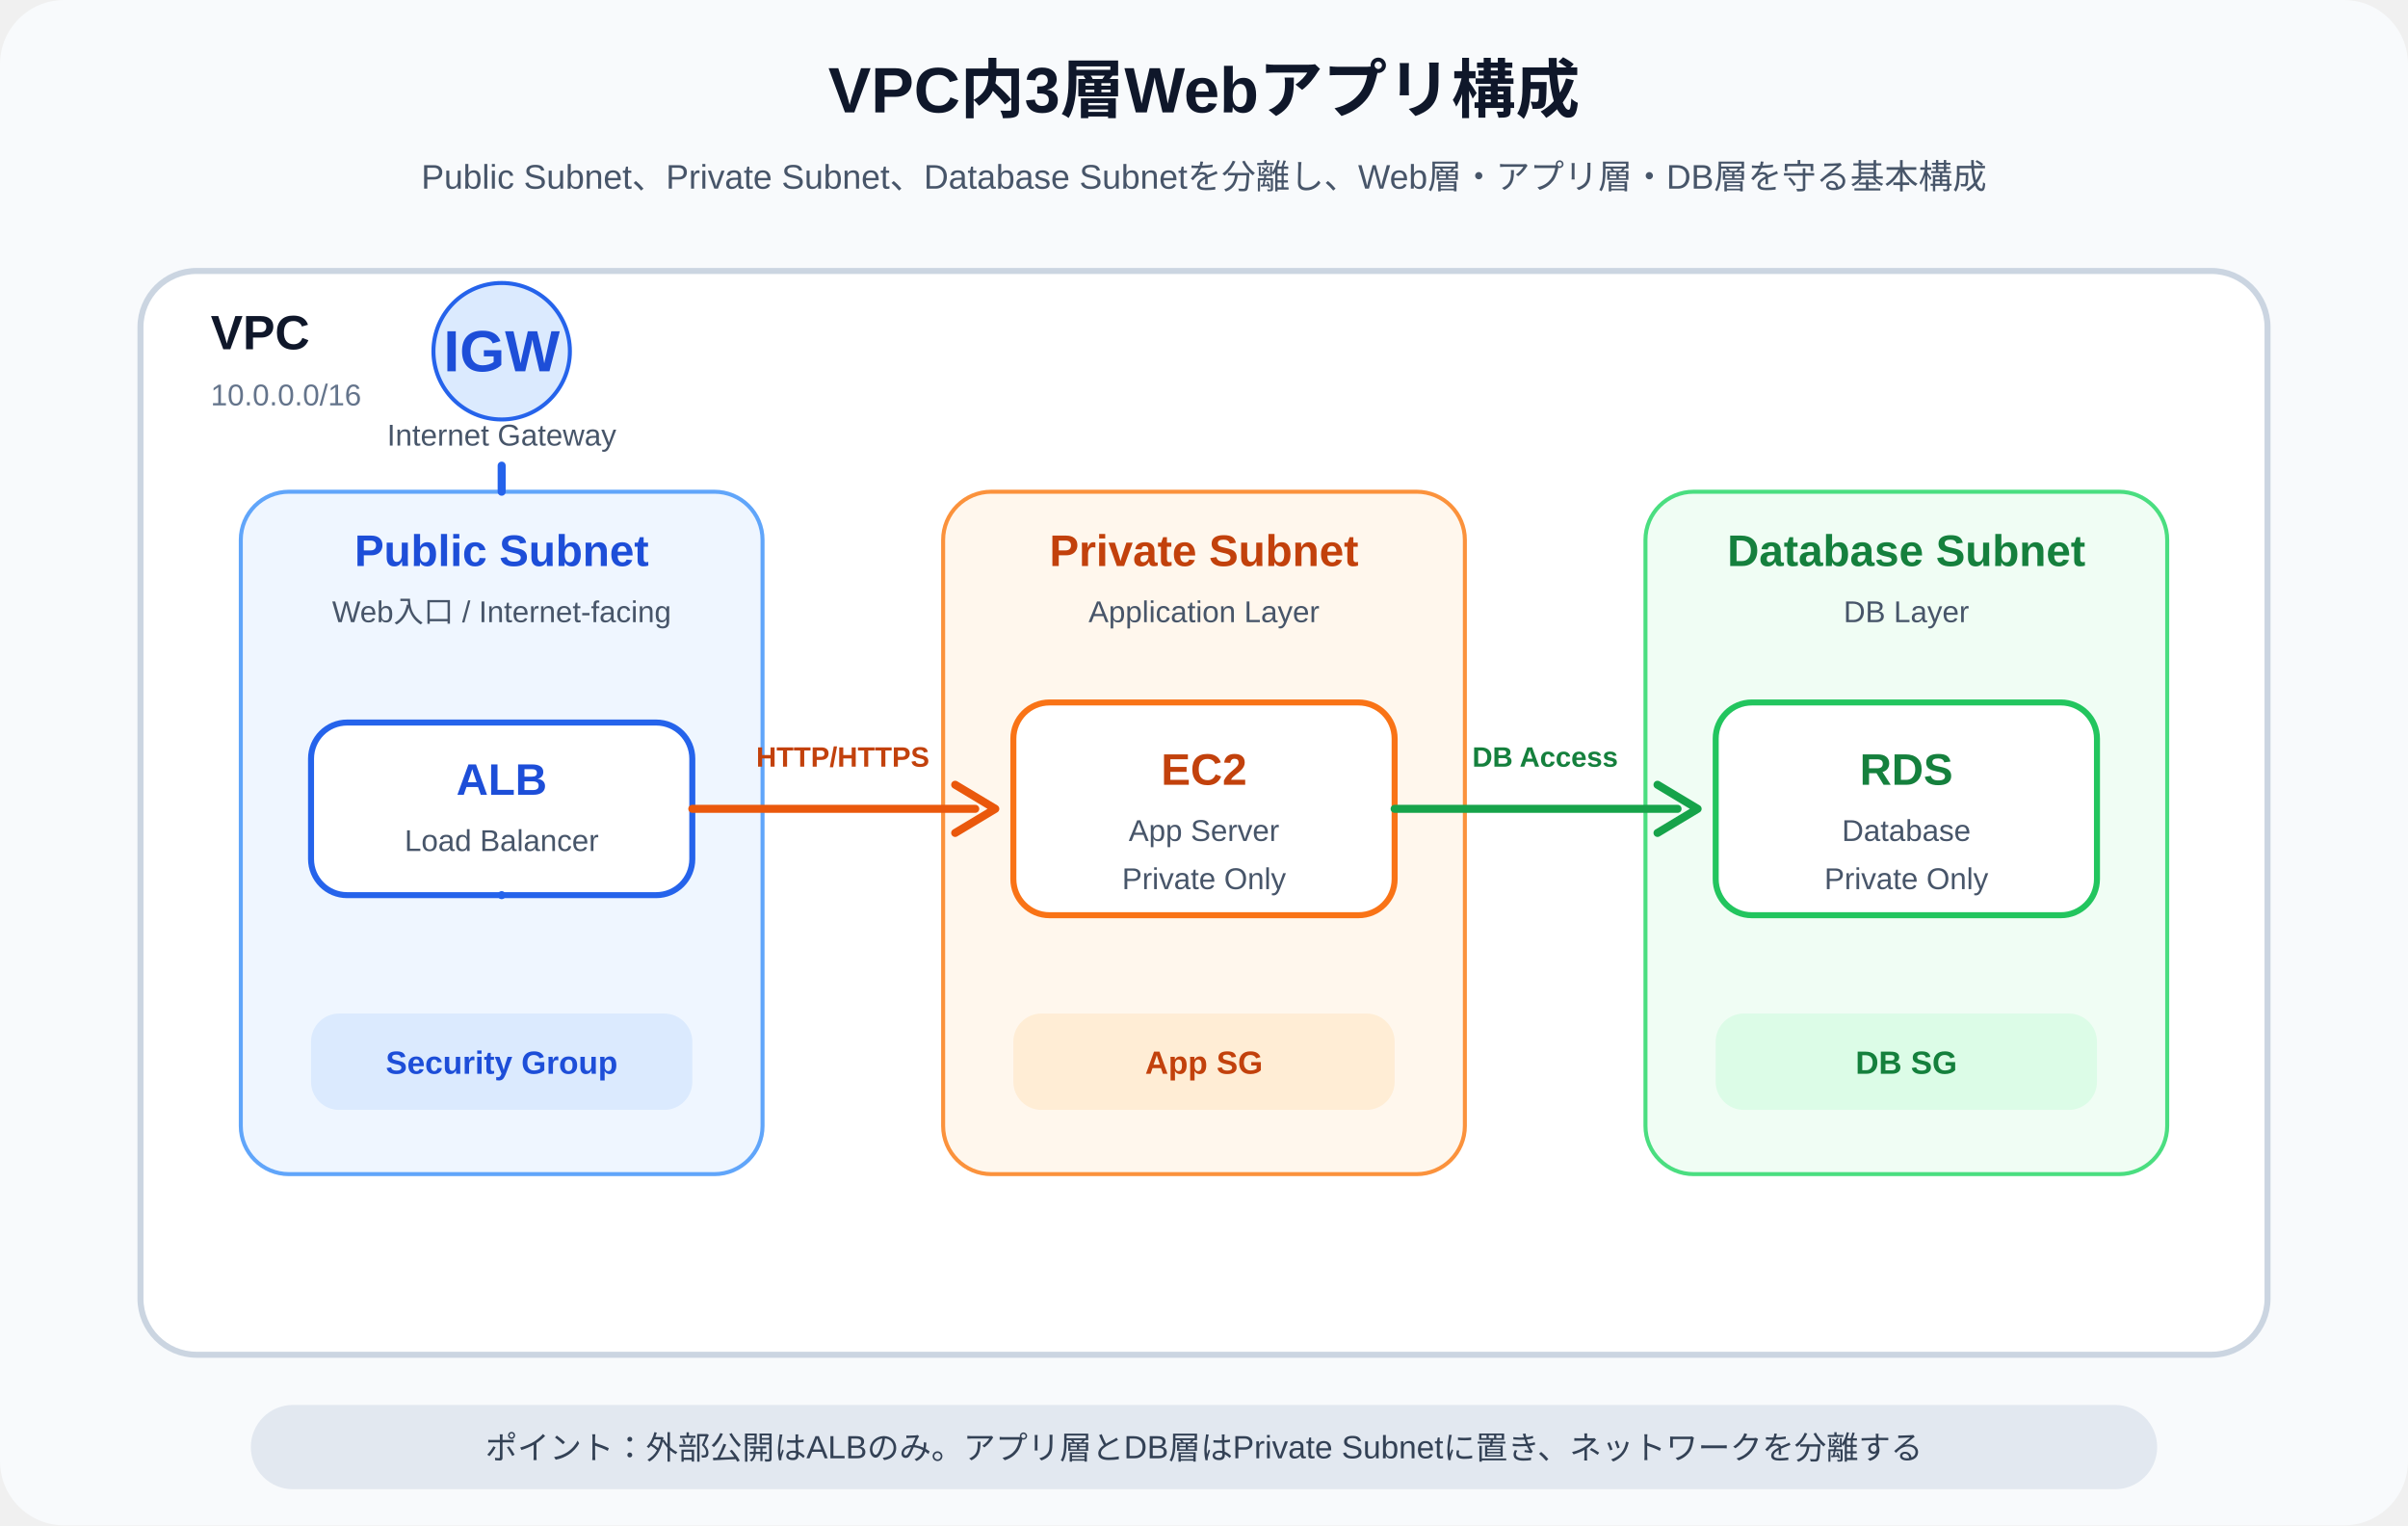
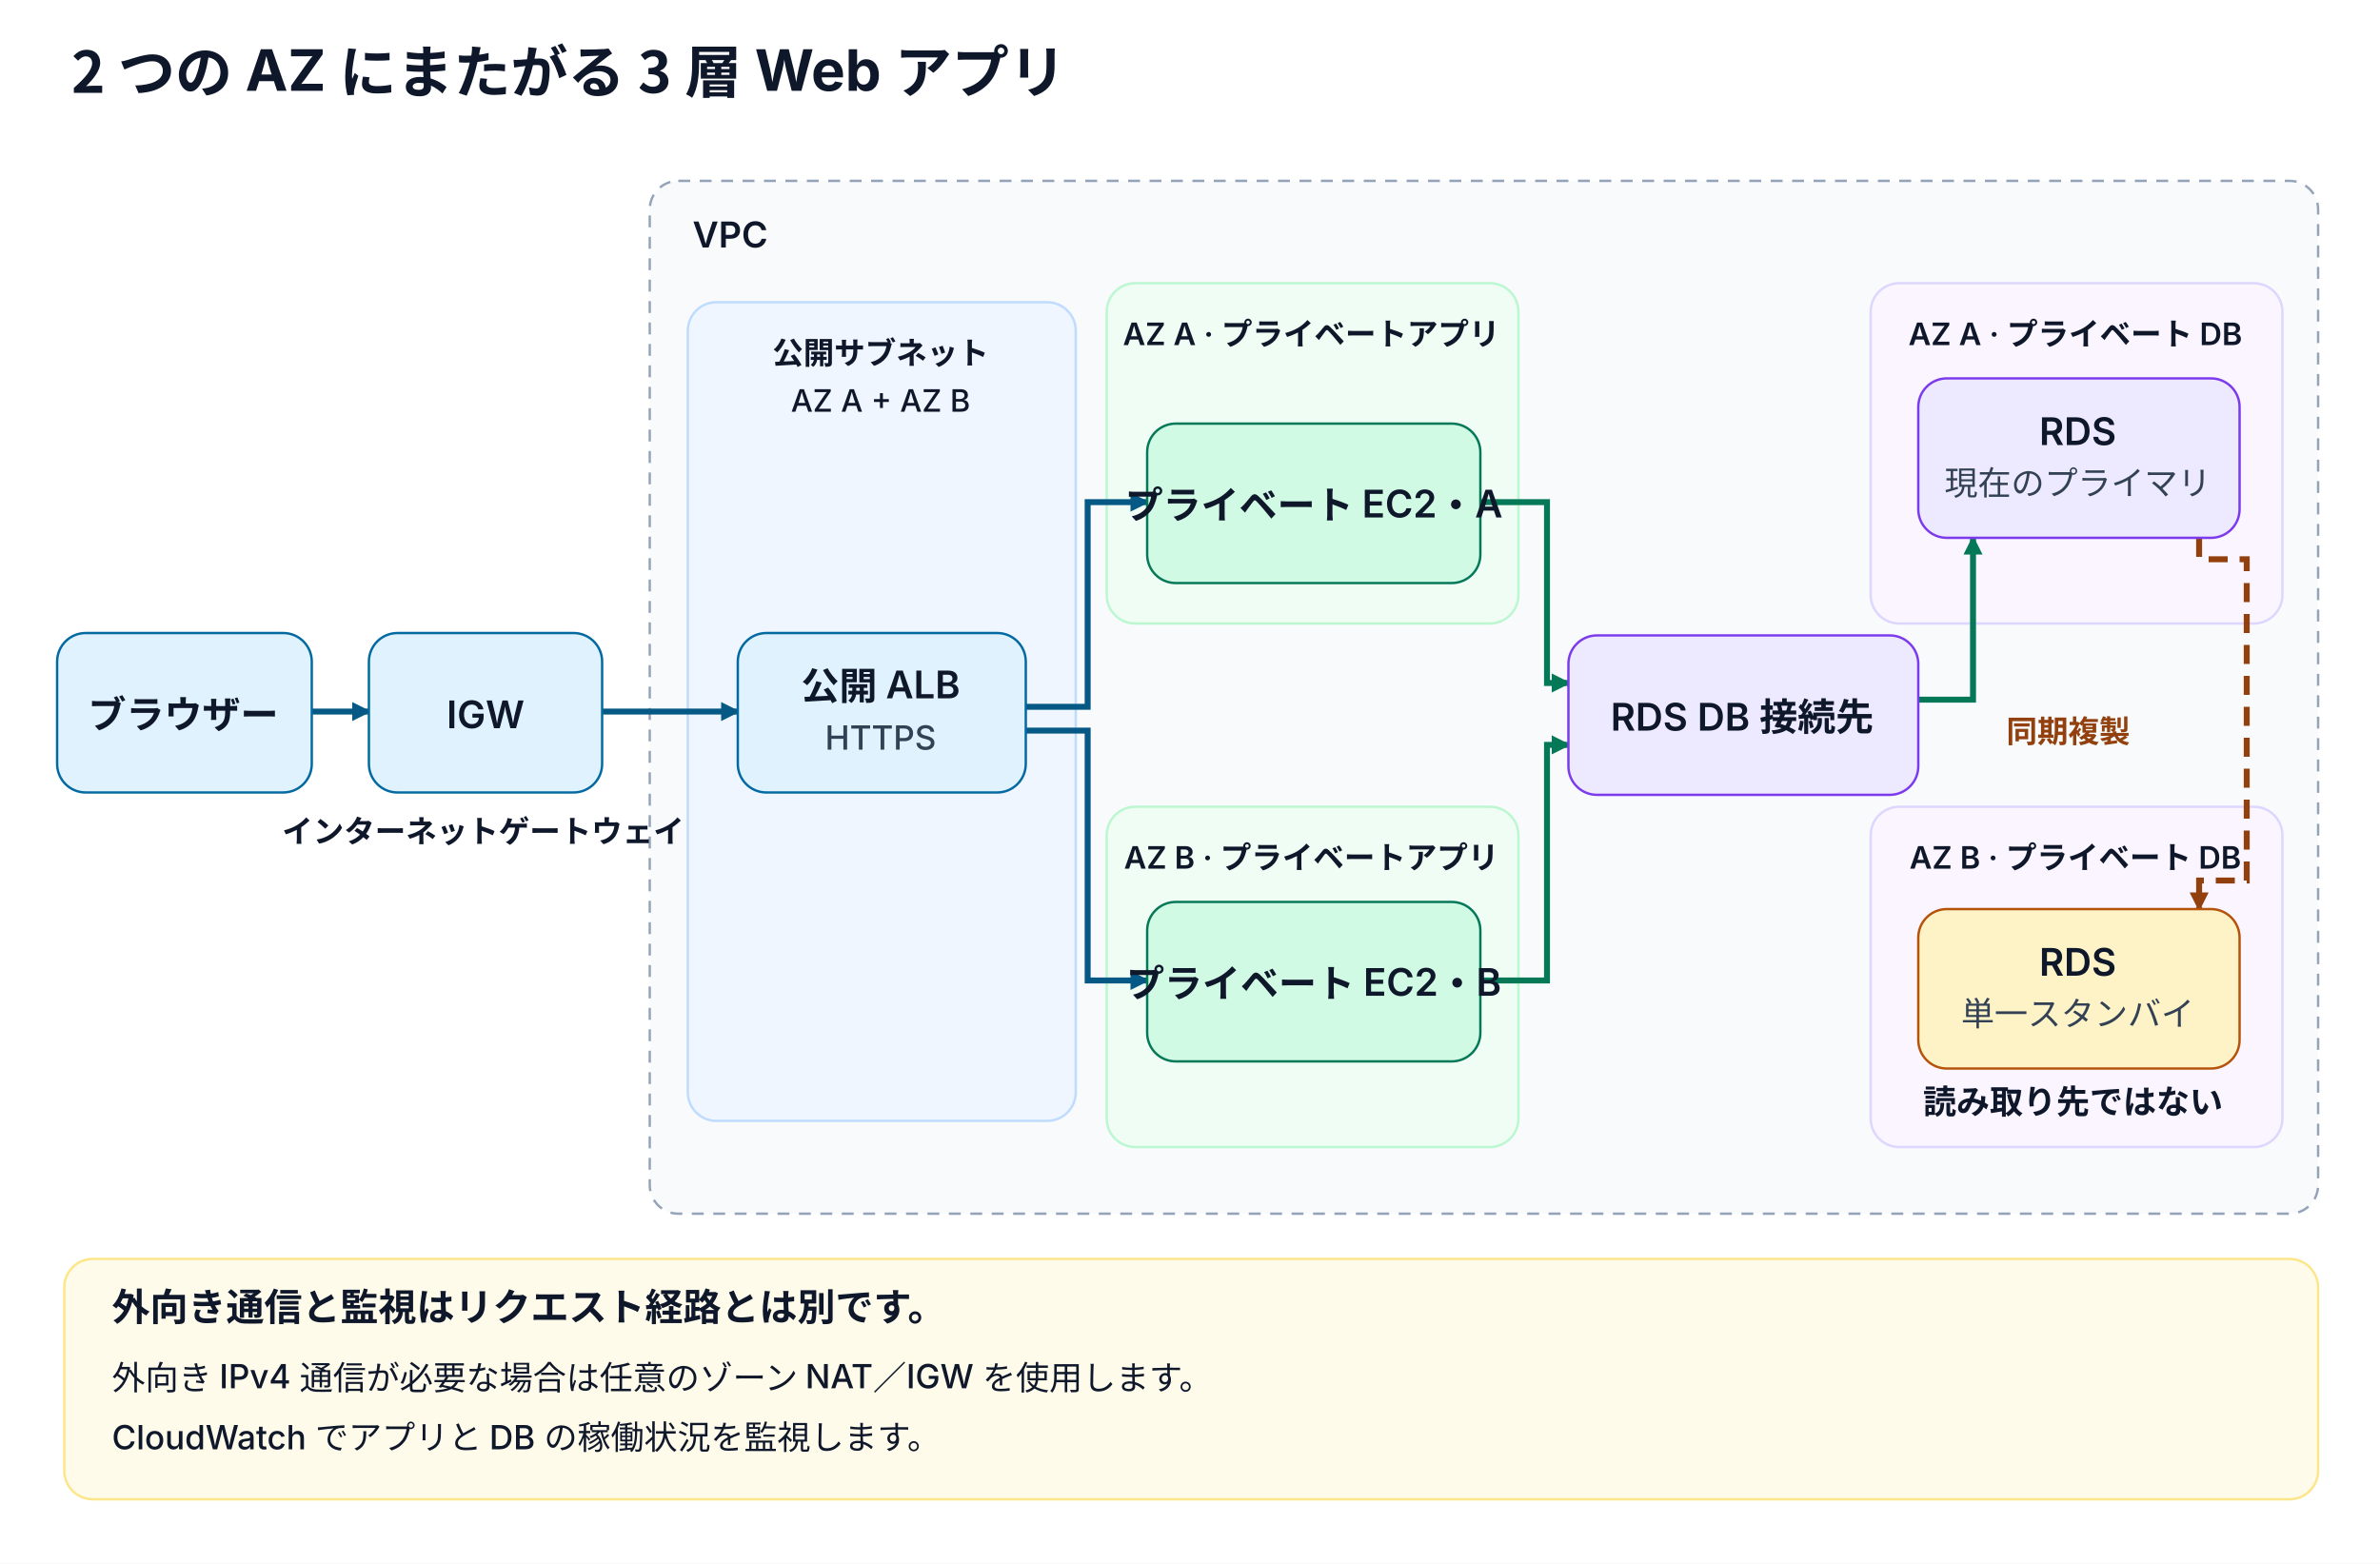
- <svg xmlns="http://www.w3.org/2000/svg" width="1200" height="760" viewBox="0 0 1200 760" fill="none">
-   <rect width="1200" height="760" rx="32" fill="#F8FAFC" />
-   <text x="600" y="56" text-anchor="middle" font-family="Arial, sans-serif" font-size="32" font-weight="700" fill="#0F172A">
-     VPC内3層Webアプリ構成
-   </text>
-   <text x="600" y="94" text-anchor="middle" font-family="Arial, sans-serif" font-size="17" fill="#475569">
-     Public Subnet、Private Subnet、Database Subnetを分離し、Web層・アプリ層・DB層を守る基本構成
-   </text>
-   <rect x="70" y="135" width="1060" height="540" rx="28" fill="#FFFFFF" stroke="#CBD5E1" stroke-width="3" />
-   <text x="105" y="174" font-family="Arial, sans-serif" font-size="24" font-weight="700" fill="#0F172A">
-     VPC
-   </text>
-   <text x="105" y="202" font-family="Arial, sans-serif" font-size="15" fill="#64748B">
-     10.0.0.0/16
-   </text>
-   <rect x="120" y="245" width="260" height="340" rx="24" fill="#EFF6FF" stroke="#60A5FA" stroke-width="2" />
-   <text x="250" y="282" text-anchor="middle" font-family="Arial, sans-serif" font-size="22" font-weight="700" fill="#1D4ED8">
-     Public Subnet
-   </text>
-   <text x="250" y="310" text-anchor="middle" font-family="Arial, sans-serif" font-size="15" fill="#475569">
-     Web入口 / Internet-facing
-   </text>
-   <rect x="470" y="245" width="260" height="340" rx="24" fill="#FFF7ED" stroke="#FB923C" stroke-width="2" />
-   <text x="600" y="282" text-anchor="middle" font-family="Arial, sans-serif" font-size="22" font-weight="700" fill="#C2410C">
-     Private Subnet
-   </text>
-   <text x="600" y="310" text-anchor="middle" font-family="Arial, sans-serif" font-size="15" fill="#475569">
-     Application Layer
-   </text>
-   <rect x="820" y="245" width="260" height="340" rx="24" fill="#F0FDF4" stroke="#4ADE80" stroke-width="2" />
-   <text x="950" y="282" text-anchor="middle" font-family="Arial, sans-serif" font-size="22" font-weight="700" fill="#15803D">
-     Database Subnet
-   </text>
-   <text x="950" y="310" text-anchor="middle" font-family="Arial, sans-serif" font-size="15" fill="#475569">
-     DB Layer
-   </text>
-   <rect x="155" y="360" width="190" height="86" rx="18" fill="#FFFFFF" stroke="#2563EB" stroke-width="3" />
-   <text x="250" y="396" text-anchor="middle" font-family="Arial, sans-serif" font-size="22" font-weight="700" fill="#1D4ED8">
-     ALB
-   </text>
-   <text x="250" y="424" text-anchor="middle" font-family="Arial, sans-serif" font-size="15" fill="#475569">
-     Load Balancer
-   </text>
-   <rect x="505" y="350" width="190" height="106" rx="18" fill="#FFFFFF" stroke="#F97316" stroke-width="3" />
-   <text x="600" y="391" text-anchor="middle" font-family="Arial, sans-serif" font-size="22" font-weight="700" fill="#C2410C">
-     EC2
-   </text>
-   <text x="600" y="419" text-anchor="middle" font-family="Arial, sans-serif" font-size="15" fill="#475569">
-     App Server
-   </text>
-   <text x="600" y="443" text-anchor="middle" font-family="Arial, sans-serif" font-size="15" fill="#475569">
-     Private Only
-   </text>
-   <rect x="855" y="350" width="190" height="106" rx="18" fill="#FFFFFF" stroke="#22C55E" stroke-width="3" />
-   <text x="950" y="391" text-anchor="middle" font-family="Arial, sans-serif" font-size="22" font-weight="700" fill="#15803D">
-     RDS
-   </text>
-   <text x="950" y="419" text-anchor="middle" font-family="Arial, sans-serif" font-size="15" fill="#475569">
-     Database
-   </text>
-   <text x="950" y="443" text-anchor="middle" font-family="Arial, sans-serif" font-size="15" fill="#475569">
-     Private Only
-   </text>
-   <circle cx="250" cy="175" r="34" fill="#DBEAFE" stroke="#2563EB" stroke-width="2" />
-   <text x="250" y="185" text-anchor="middle" font-family="Arial, sans-serif" font-size="29" font-weight="700" fill="#1D4ED8">IGW</text>
-   <text x="250" y="222" text-anchor="middle" font-family="Arial, sans-serif" font-size="15" fill="#475569">
-     Internet Gateway
-   </text>
-   <path d="M250 245V232" stroke="#2563EB" stroke-width="4" stroke-linecap="round" />
-   <path d="M250 446H250" stroke="#2563EB" stroke-width="4" stroke-linecap="round" />
-   <path d="M345 403H486" stroke="#EA580C" stroke-width="4" stroke-linecap="round" />
-   <path d="M476 391L496 403L476 415" stroke="#EA580C" stroke-width="4" stroke-linecap="round" stroke-linejoin="round" />
-   <text x="420" y="382" text-anchor="middle" font-family="Arial, sans-serif" font-size="14" font-weight="700" fill="#C2410C">
-     HTTP/HTTPS
-   </text>
-   <path d="M695 403H836" stroke="#16A34A" stroke-width="4" stroke-linecap="round" />
-   <path d="M826 391L846 403L826 415" stroke="#16A34A" stroke-width="4" stroke-linecap="round" stroke-linejoin="round" />
-   <text x="770" y="382" text-anchor="middle" font-family="Arial, sans-serif" font-size="14" font-weight="700" fill="#15803D">
-     DB Access
-   </text>
-   <rect x="155" y="505" width="190" height="48" rx="14" fill="#DBEAFE" />
-   <text x="250" y="535" text-anchor="middle" font-family="Arial, sans-serif" font-size="16" font-weight="700" fill="#1D4ED8">
-     Security Group
-   </text>
-   <rect x="505" y="505" width="190" height="48" rx="14" fill="#FFEDD5" />
-   <text x="600" y="535" text-anchor="middle" font-family="Arial, sans-serif" font-size="16" font-weight="700" fill="#C2410C">
-     App SG
-   </text>
-   <rect x="855" y="505" width="190" height="48" rx="14" fill="#DCFCE7" />
-   <text x="950" y="535" text-anchor="middle" font-family="Arial, sans-serif" font-size="16" font-weight="700" fill="#15803D">
-     DB SG
-   </text>
-   <rect x="125" y="700" width="950" height="42" rx="21" fill="#E2E8F0" />
-   <text x="600" y="727" text-anchor="middle" font-family="Arial, sans-serif" font-size="16" fill="#334155">
-     ポイント：外部公開はALBのみ。アプリ層とDB層はPrivate Subnetに置き、ネットワークを分離する
-   </text>
+ <svg xmlns="http://www.w3.org/2000/svg" xml:lang="ja" width="1000" height="657" viewBox="0 0 1000 657" role="img" aria-labelledby="diagram-title diagram-description">
+   <defs>
+     <marker id="arrow-https" markerWidth="8" markerHeight="8" refX="7" refY="4" orient="auto" markerUnits="userSpaceOnUse">
+       <path d="M0 0L8 4L0 8z" fill="#075985" />
+     </marker>
+     <marker id="arrow-forward" markerWidth="8" markerHeight="8" refX="7" refY="4" orient="auto" markerUnits="userSpaceOnUse">
+       <path d="M0 0L8 4L0 8z" fill="#075985" />
+     </marker>
+     <marker id="arrow-dns" markerWidth="8" markerHeight="8" refX="7" refY="4" orient="auto" markerUnits="userSpaceOnUse">
+       <path d="M0 0L8 4L0 8z" fill="#6d28d9" />
+     </marker>
+     <marker id="arrow-tls" markerWidth="8" markerHeight="8" refX="7" refY="4" orient="auto" markerUnits="userSpaceOnUse">
+       <path d="M0 0L8 4L0 8z" fill="#a21caf" />
+     </marker>
+     <marker id="arrow-schedule" markerWidth="8" markerHeight="8" refX="7" refY="4" orient="auto" markerUnits="userSpaceOnUse">
+       <path d="M0 0L8 4L0 8z" fill="#92400e" />
+     </marker>
+     <marker id="arrow-ingress" markerWidth="8" markerHeight="8" refX="7" refY="4" orient="auto" markerUnits="userSpaceOnUse">
+       <path d="M0 0L8 4L0 8z" fill="#075985" />
+     </marker>
+     <marker id="arrow-s3-route" markerWidth="8" markerHeight="8" refX="7" refY="4" orient="auto" markerUnits="userSpaceOnUse">
+       <path d="M0 0L8 4L0 8z" fill="#047857" />
+     </marker>
+     <marker id="arrow-ddb-route" markerWidth="8" markerHeight="8" refX="7" refY="4" orient="auto" markerUnits="userSpaceOnUse">
+       <path d="M0 0L8 4L0 8z" fill="#5b21b6" />
+     </marker>
+     <marker id="arrow-db" markerWidth="8" markerHeight="8" refX="7" refY="4" orient="auto" markerUnits="userSpaceOnUse">
+       <path d="M0 0L8 4L0 8z" fill="#047857" />
+     </marker>
+     <marker id="arrow-replicate" markerWidth="8" markerHeight="8" refX="7" refY="4" orient="auto" markerUnits="userSpaceOnUse">
+       <path d="M0 0L8 4L0 8z" fill="#92400e" />
+     </marker>
+   </defs>
+   <rect width="1000" height="657" fill="#fff" />
+   <g font-family="system-ui, -apple-system, BlinkMacSystemFont, Segoe UI, sans-serif">
+     <text x="30" y="39" text-anchor="start" font-size="24" font-weight="700" fill="#0f172a">2 つの AZ にまたがる 3 層 Web アプリ</text>
+     <rect x="273" y="76" width="701" height="434" rx="12" fill="#f8fafc" stroke="#94a3b8" stroke-dasharray="5 4" />
+     <text x="291" y="104" text-anchor="start" font-size="15" font-weight="600" fill="#0f172a">VPC</text>
+     <rect x="289" y="127" width="163" height="344" rx="12" fill="#eff6ff" stroke="#bfdbfe" />
+     <text x="370" y="153" text-anchor="middle" font-size="13" font-weight="600" fill="#0f172a">公開サブネット</text>
+     <text x="370" y="173" text-anchor="middle" font-size="13" font-weight="500" fill="#0f172a">AZ A + AZ B</text>
+     <rect x="465" y="119" width="173" height="143" rx="12" fill="#f0fdf4" stroke="#bbf7d0" />
+     <rect x="465" y="339" width="173" height="143" rx="12" fill="#f0fdf4" stroke="#bbf7d0" />
+     <text x="551" y="145" text-anchor="middle" font-size="13" font-weight="600" fill="#0f172a">AZ A · プライベートアプリ</text>
+     <text x="551" y="365" text-anchor="middle" font-size="13" font-weight="600" fill="#0f172a">AZ B · プライベートアプリ</text>
+     <rect x="786" y="119" width="173" height="143" rx="12" fill="#faf5ff" stroke="#ddd6fe" />
+     <rect x="786" y="339" width="173" height="143" rx="12" fill="#faf5ff" stroke="#ddd6fe" />
+     <text x="872" y="145" text-anchor="middle" font-size="13" font-weight="600" fill="#0f172a">AZ A · プライベート DB</text>
+     <text x="872" y="365" text-anchor="middle" font-size="13" font-weight="600" fill="#0f172a">AZ B · プライベート DB</text>
+     <path data-from="client" data-to="igw" data-relationship="https" d="M131 299H155" fill="none" stroke="#075985" stroke-width="2.5" marker-end="url(#arrow-https)" />
+     <path data-from="igw" data-to="alb" data-relationship="https" d="M253 299H310" fill="none" stroke="#075985" stroke-width="2.5" marker-end="url(#arrow-https)" />
+     <path data-from="alb" data-to="app-a" data-relationship="forward" d="M431 297H457V211H482" fill="none" stroke="#075985" stroke-width="2.5" marker-end="url(#arrow-forward)" />
+     <path data-from="alb" data-to="app-b" data-relationship="forward" d="M431 307H457V412H482" fill="none" stroke="#075985" stroke-width="2.5" marker-end="url(#arrow-forward)" />
+     <path data-from="app-a" data-to="database-endpoint" data-relationship="db" d="M622 211H650V287H659" fill="none" stroke="#047857" stroke-width="2.5" marker-end="url(#arrow-db)" />
+     <path data-from="app-b" data-to="database-endpoint" data-relationship="db" d="M622 412H650V313H659" fill="none" stroke="#047857" stroke-width="2.5" marker-end="url(#arrow-db)" />
+     <path data-from="database-endpoint" data-to="primary" data-relationship="db" d="M806 294H829V226" fill="none" stroke="#047857" stroke-width="2.5" marker-end="url(#arrow-db)" />
+     <path data-from="primary" data-to="standby" data-relationship="replicate" d="M924 226V235H944V370H924V382" fill="none" stroke="#92400e" stroke-width="2.5" stroke-dasharray="8 5" marker-end="url(#arrow-replicate)" />
+     <text x="869" y="312" text-anchor="middle" font-size="13" font-weight="600" fill="#92400e">同期複製</text>
+     <text x="871" y="468" text-anchor="middle" font-size="14" font-weight="600" fill="#0f172a">読み取り先ではない</text>
+     <g id="client">
+       <rect x="24" y="266" width="107" height="67" rx="12" fill="#e0f2fe" stroke="#0369a1" />
+       <text x="77" y="306" text-anchor="middle" font-size="16" font-weight="600" fill="#0f172a">ブラウザー</text>
+     </g>
+     <g id="igw">
+       <rect x="155" y="266" width="98" height="67" rx="12" fill="#e0f2fe" stroke="#0369a1" />
+       <text x="204" y="306" text-anchor="middle" font-size="16" font-weight="600" fill="#0f172a">IGW</text>
+     </g>
+     <text x="203" y="354" text-anchor="middle" font-size="13" font-weight="600" fill="#0f172a">インターネットゲートウェイ</text>
+     <g id="alb">
+       <rect x="310" y="266" width="121" height="67" rx="12" fill="#e0f2fe" stroke="#0369a1" />
+       <text x="370" y="294" text-anchor="middle" font-size="16" font-weight="600" fill="#0f172a">公開 ALB</text>
+       <text x="370" y="315" text-anchor="middle" font-size="14" font-weight="500" fill="#334155">HTTPS</text>
+     </g>
+     <g id="app-a">
+       <rect x="482" y="178" width="140" height="67" rx="12" fill="#d1fae5" stroke="#047857" />
+       <text x="552" y="218" text-anchor="middle" font-size="16" font-weight="600" fill="#0f172a">プライベート EC2・A</text>
+     </g>
+     <g id="app-b">
+       <rect x="482" y="379" width="140" height="67" rx="12" fill="#d1fae5" stroke="#047857" />
+       <text x="552" y="419" text-anchor="middle" font-size="16" font-weight="600" fill="#0f172a">プライベート EC2・B</text>
+     </g>
+     <g id="database-endpoint">
+       <rect x="659" y="267" width="147" height="67" rx="12" fill="#ede9fe" stroke="#7c3aed" />
+       <text x="732" y="307" text-anchor="middle" font-size="16" font-weight="600" fill="#0f172a">RDS DB 接続先</text>
+     </g>
+     <g id="primary">
+       <rect x="806" y="159" width="135" height="67" rx="12" fill="#ede9fe" stroke="#7c3aed" />
+       <text x="873" y="187" text-anchor="middle" font-size="16" font-weight="600" fill="#0f172a">RDS</text>
+       <text x="873" y="208" text-anchor="middle" font-size="14" font-weight="500" fill="#334155">現在のプライマリ</text>
+     </g>
+     <g id="standby">
+       <rect x="806" y="382" width="135" height="67" rx="12" fill="#fef3c7" stroke="#b45309" />
+       <text x="873" y="410" text-anchor="middle" font-size="16" font-weight="600" fill="#0f172a">RDS</text>
+       <text x="873" y="431" text-anchor="middle" font-size="14" font-weight="500" fill="#334155">単一スタンバイ</text>
+     </g>
+     <rect x="27" y="529" width="947" height="101" rx="12" fill="#fffbeb" stroke="#fde68a" />
+     <text x="47" y="555" text-anchor="start" font-size="16" font-weight="700" fill="#0f172a">外向き通信と監視はリクエスト経路とは別です。</text>
+     <text x="47" y="584" text-anchor="start" font-size="14" font-weight="500" fill="#0f172a">外向き IPv4 通信が必要な場合は任意のゾーン NAT／IGW を使用します。</text>
+     <text x="47" y="609" text-anchor="start" font-size="14" font-weight="500" fill="#0f172a">CloudWatch でアプリと DB の稼働状況を監視します。</text>
+   </g>
</svg>
